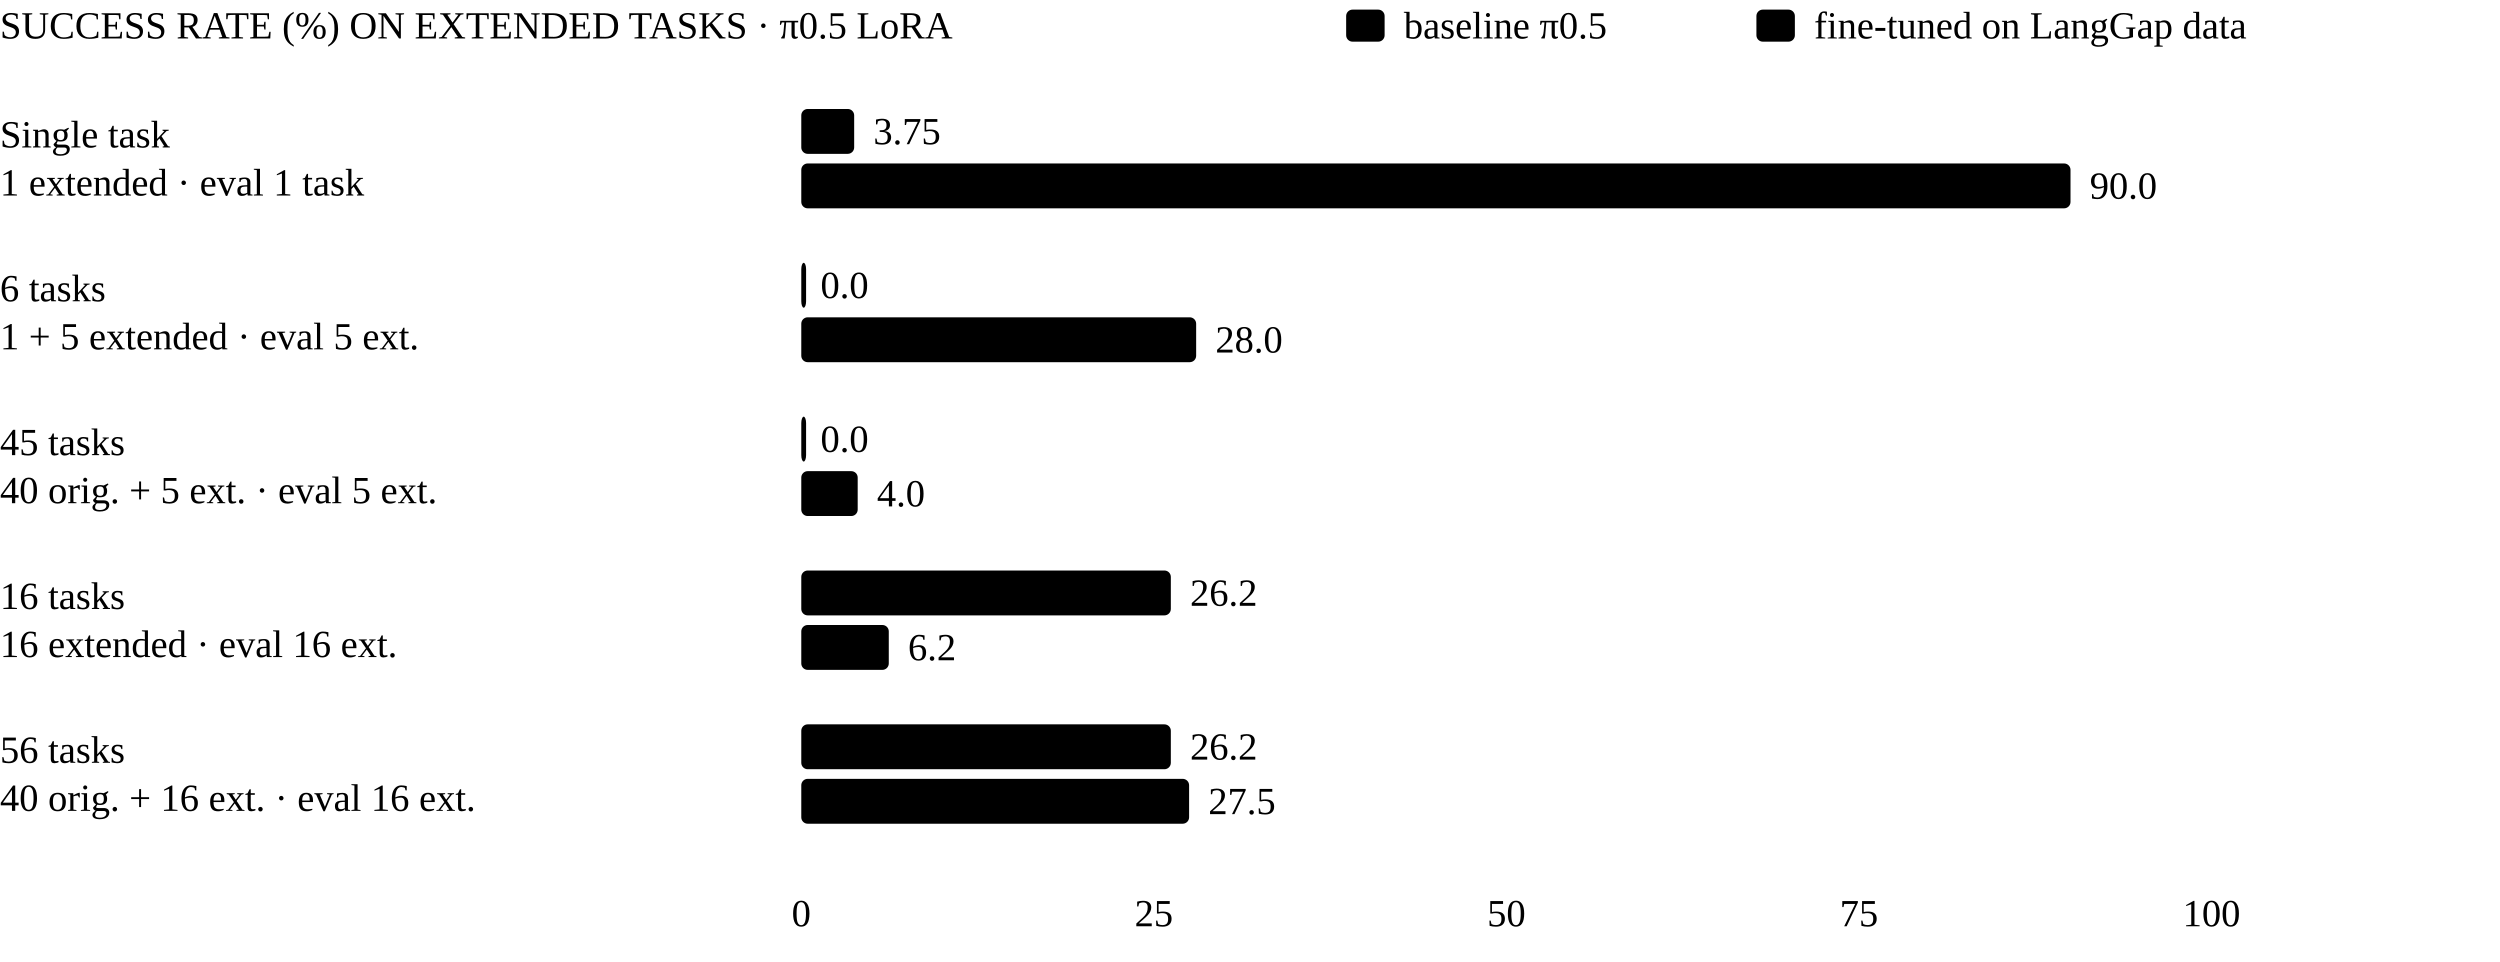
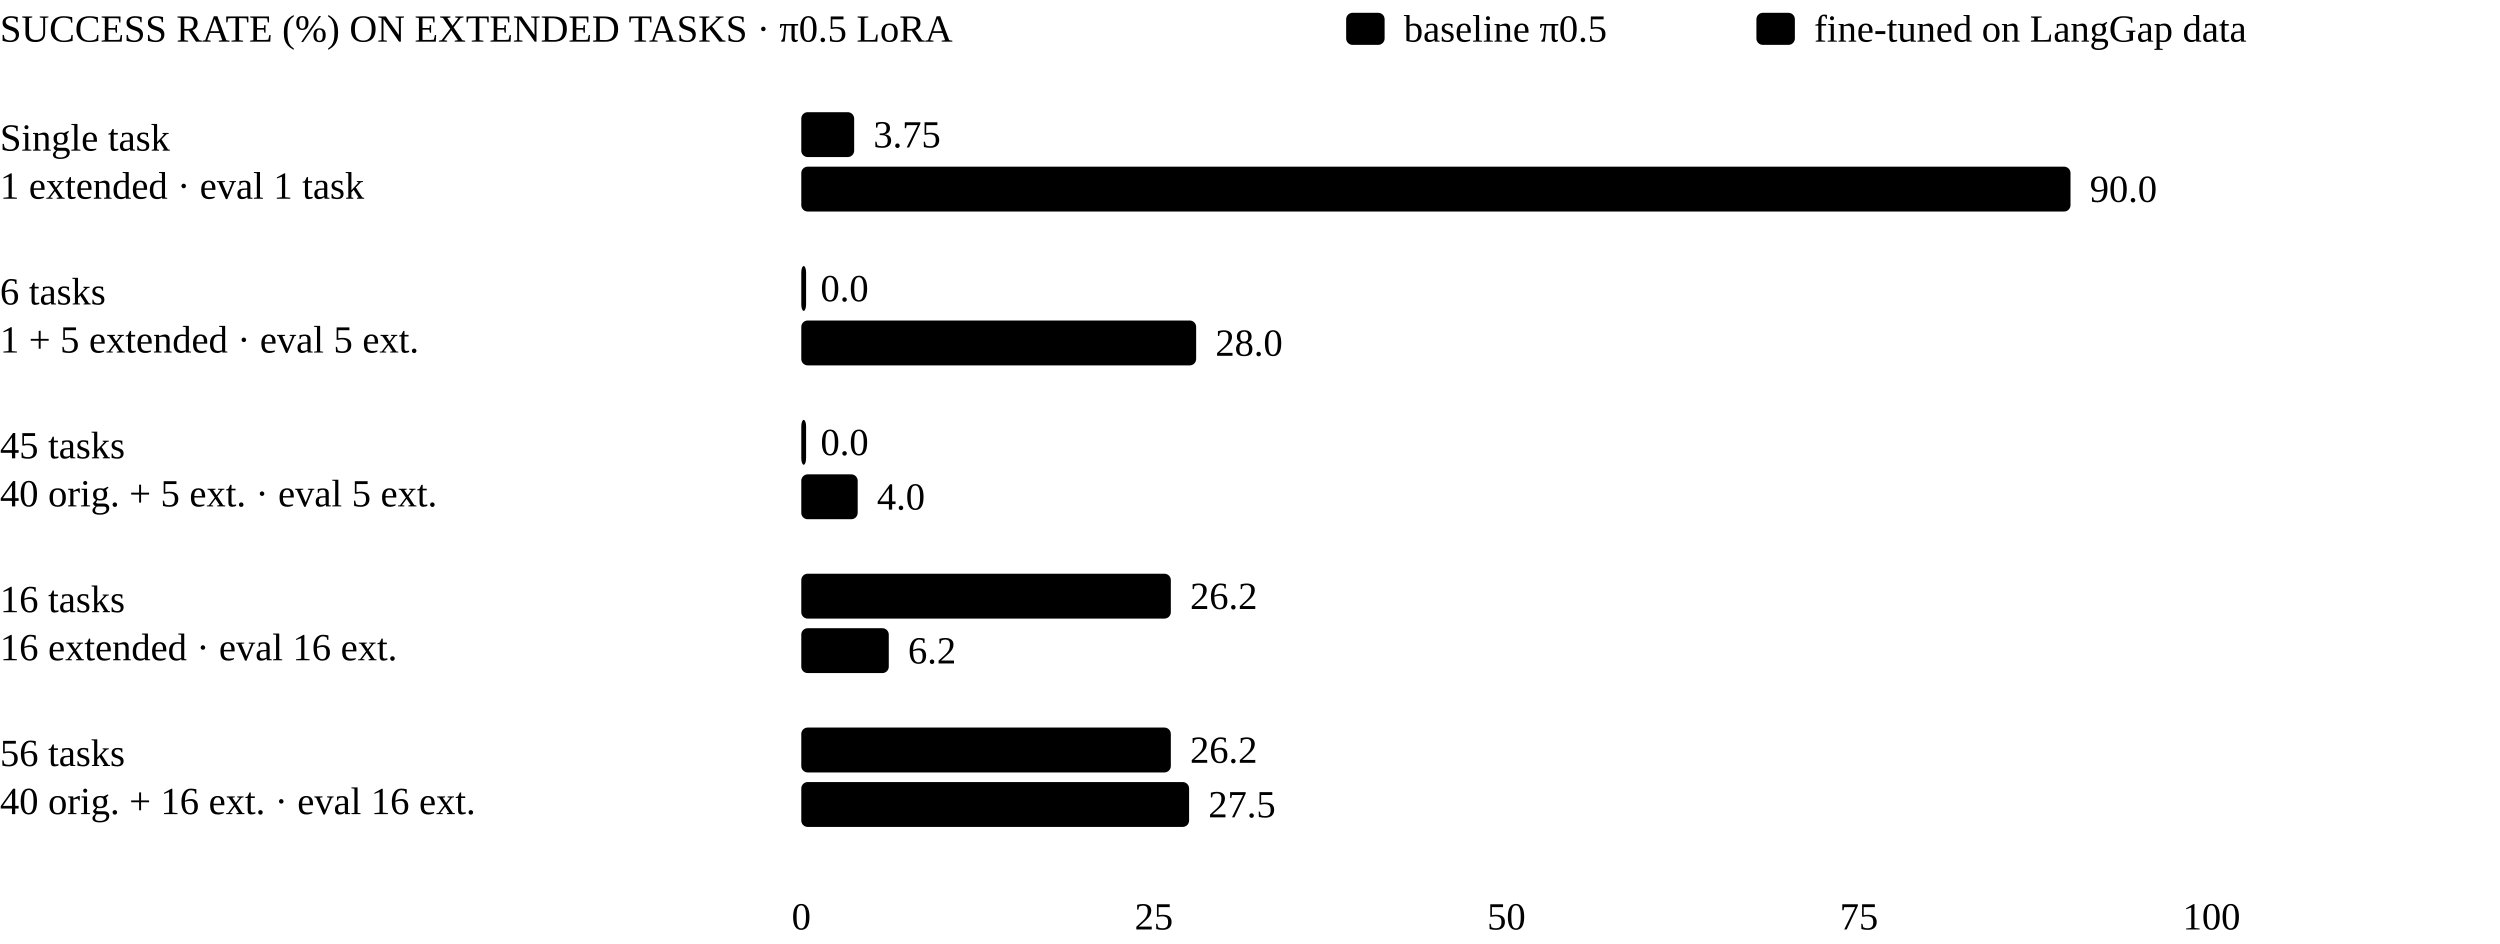
- <svg xmlns="http://www.w3.org/2000/svg" class="fig-svg" viewBox="0 0 780 300" role="img" aria-label="Progressive validation: fine-tuning gains shrink as the number of tasks grows">
+ <svg xmlns="http://www.w3.org/2000/svg" class="fig-svg" viewBox="0 -1 780 294.3" role="img" aria-label="Progressive validation: fine-tuning gains shrink as the number of tasks grows">
  <defs>
    <marker id="langgap_progressive-ah" viewBox="0 0 10 10" refX="9" refY="5" markerWidth="7" markerHeight="7" orient="auto-start-reverse">
      <path d="M0,1 L10,5 L0,9 z" class="ah" />
    </marker>
    <marker id="langgap_progressive-ahacc" viewBox="0 0 10 10" refX="9" refY="5" markerWidth="7" markerHeight="7" orient="auto-start-reverse">
      <path d="M0,1 L10,5 L0,9 z" class="ah k-acc" />
    </marker>
    <marker id="langgap_progressive-ahblue" viewBox="0 0 10 10" refX="9" refY="5" markerWidth="7" markerHeight="7" orient="auto-start-reverse">
      <path d="M0,1 L10,5 L0,9 z" class="ah k-blue" />
    </marker>
    <marker id="langgap_progressive-ahmut" viewBox="0 0 10 10" refX="9" refY="5" markerWidth="7" markerHeight="7" orient="auto-start-reverse">
      <path d="M0,1 L10,5 L0,9 z" class="ah k-mut" />
    </marker>
  </defs>
  <text x="0.0" y="12.0" class="cap">SUCCESS RATE (%) ON EXTENDED TASKS · π0.5 LoRA</text>
  <rect x="420.0" y="3.0" width="12.0" height="10.0" rx="2" class="f-rule" />
  <text x="438.0" y="12.0" class="m">baseline π0.5</text>
  <rect x="548.0" y="3.0" width="12.0" height="10.0" rx="2" class="f-acc" />
  <text x="566.0" y="12.0" class="m">fine-tuned on LangGap data</text>
  <text x="0.0" y="46.0" class="t">Single task</text>
  <text x="0.0" y="61.0" class="m">1 extended · eval 1 task</text>
  <rect x="250.0" y="34.0" width="16.5" height="14.0" rx="2" class="f-rule" />
  <text x="272.5" y="45.0" class="m">3.75</text>
  <rect x="250.0" y="51.0" width="396.0" height="14.0" rx="2" class="f-acc" />
  <text x="652.0" y="62.0" class="m acc b">90.0</text>
  <text x="0.0" y="94.0" class="t">6 tasks</text>
  <text x="0.0" y="109.0" class="m">1 + 5 extended · eval 5 ext.</text>
  <rect x="250.0" y="82.0" width="1.5" height="14.0" rx="2" class="f-rule" />
  <text x="256.0" y="93.0" class="m">0.0</text>
  <rect x="250.0" y="99.0" width="123.2" height="14.0" rx="2" class="f-acc" />
  <text x="379.2" y="110.0" class="m acc b">28.0</text>
  <text x="0.0" y="142.0" class="t">45 tasks</text>
  <text x="0.0" y="157.0" class="m">40 orig. + 5 ext. · eval 5 ext.</text>
  <rect x="250.0" y="130.0" width="1.5" height="14.0" rx="2" class="f-rule" />
  <text x="256.0" y="141.0" class="m">0.0</text>
  <rect x="250.0" y="147.0" width="17.6" height="14.0" rx="2" class="f-acc" />
  <text x="273.6" y="158.0" class="m acc b">4.0</text>
  <text x="0.0" y="190.0" class="t">16 tasks</text>
  <text x="0.0" y="205.0" class="m">16 extended · eval 16 ext.</text>
  <rect x="250.0" y="178.0" width="115.3" height="14.0" rx="2" class="f-rule" />
  <text x="371.3" y="189.0" class="m">26.2</text>
  <rect x="250.0" y="195.0" width="27.3" height="14.0" rx="2" class="f-acc" />
  <text x="283.3" y="206.0" class="m acc b">6.2</text>
  <text x="0.0" y="238.0" class="t">56 tasks</text>
  <text x="0.0" y="253.0" class="m">40 orig. + 16 ext. · eval 16 ext.</text>
  <rect x="250.0" y="226.0" width="115.3" height="14.0" rx="2" class="f-rule" />
  <text x="371.3" y="237.0" class="m">26.2</text>
  <rect x="250.0" y="243.0" width="121.0" height="14.0" rx="2" class="f-acc" />
  <text x="377.0" y="254.0" class="m acc b">27.5</text>
  <line x1="250.0" y1="272.0" x2="690.0" y2="272.0" class="axis" />
  <line x1="250.0" y1="272.0" x2="250.0" y2="276.0" class="axis" />
  <text x="250.0" y="289.0" class="m" text-anchor="middle">0</text>
  <line x1="360.0" y1="272.0" x2="360.0" y2="276.0" class="axis" />
  <text x="360.0" y="289.0" class="m" text-anchor="middle">25</text>
  <line x1="470.0" y1="272.0" x2="470.0" y2="276.0" class="axis" />
  <text x="470.0" y="289.0" class="m" text-anchor="middle">50</text>
  <line x1="580.0" y1="272.0" x2="580.0" y2="276.0" class="axis" />
  <text x="580.0" y="289.0" class="m" text-anchor="middle">75</text>
  <line x1="690.0" y1="272.0" x2="690.0" y2="276.0" class="axis" />
  <text x="690.0" y="289.0" class="m" text-anchor="middle">100</text>
</svg>
